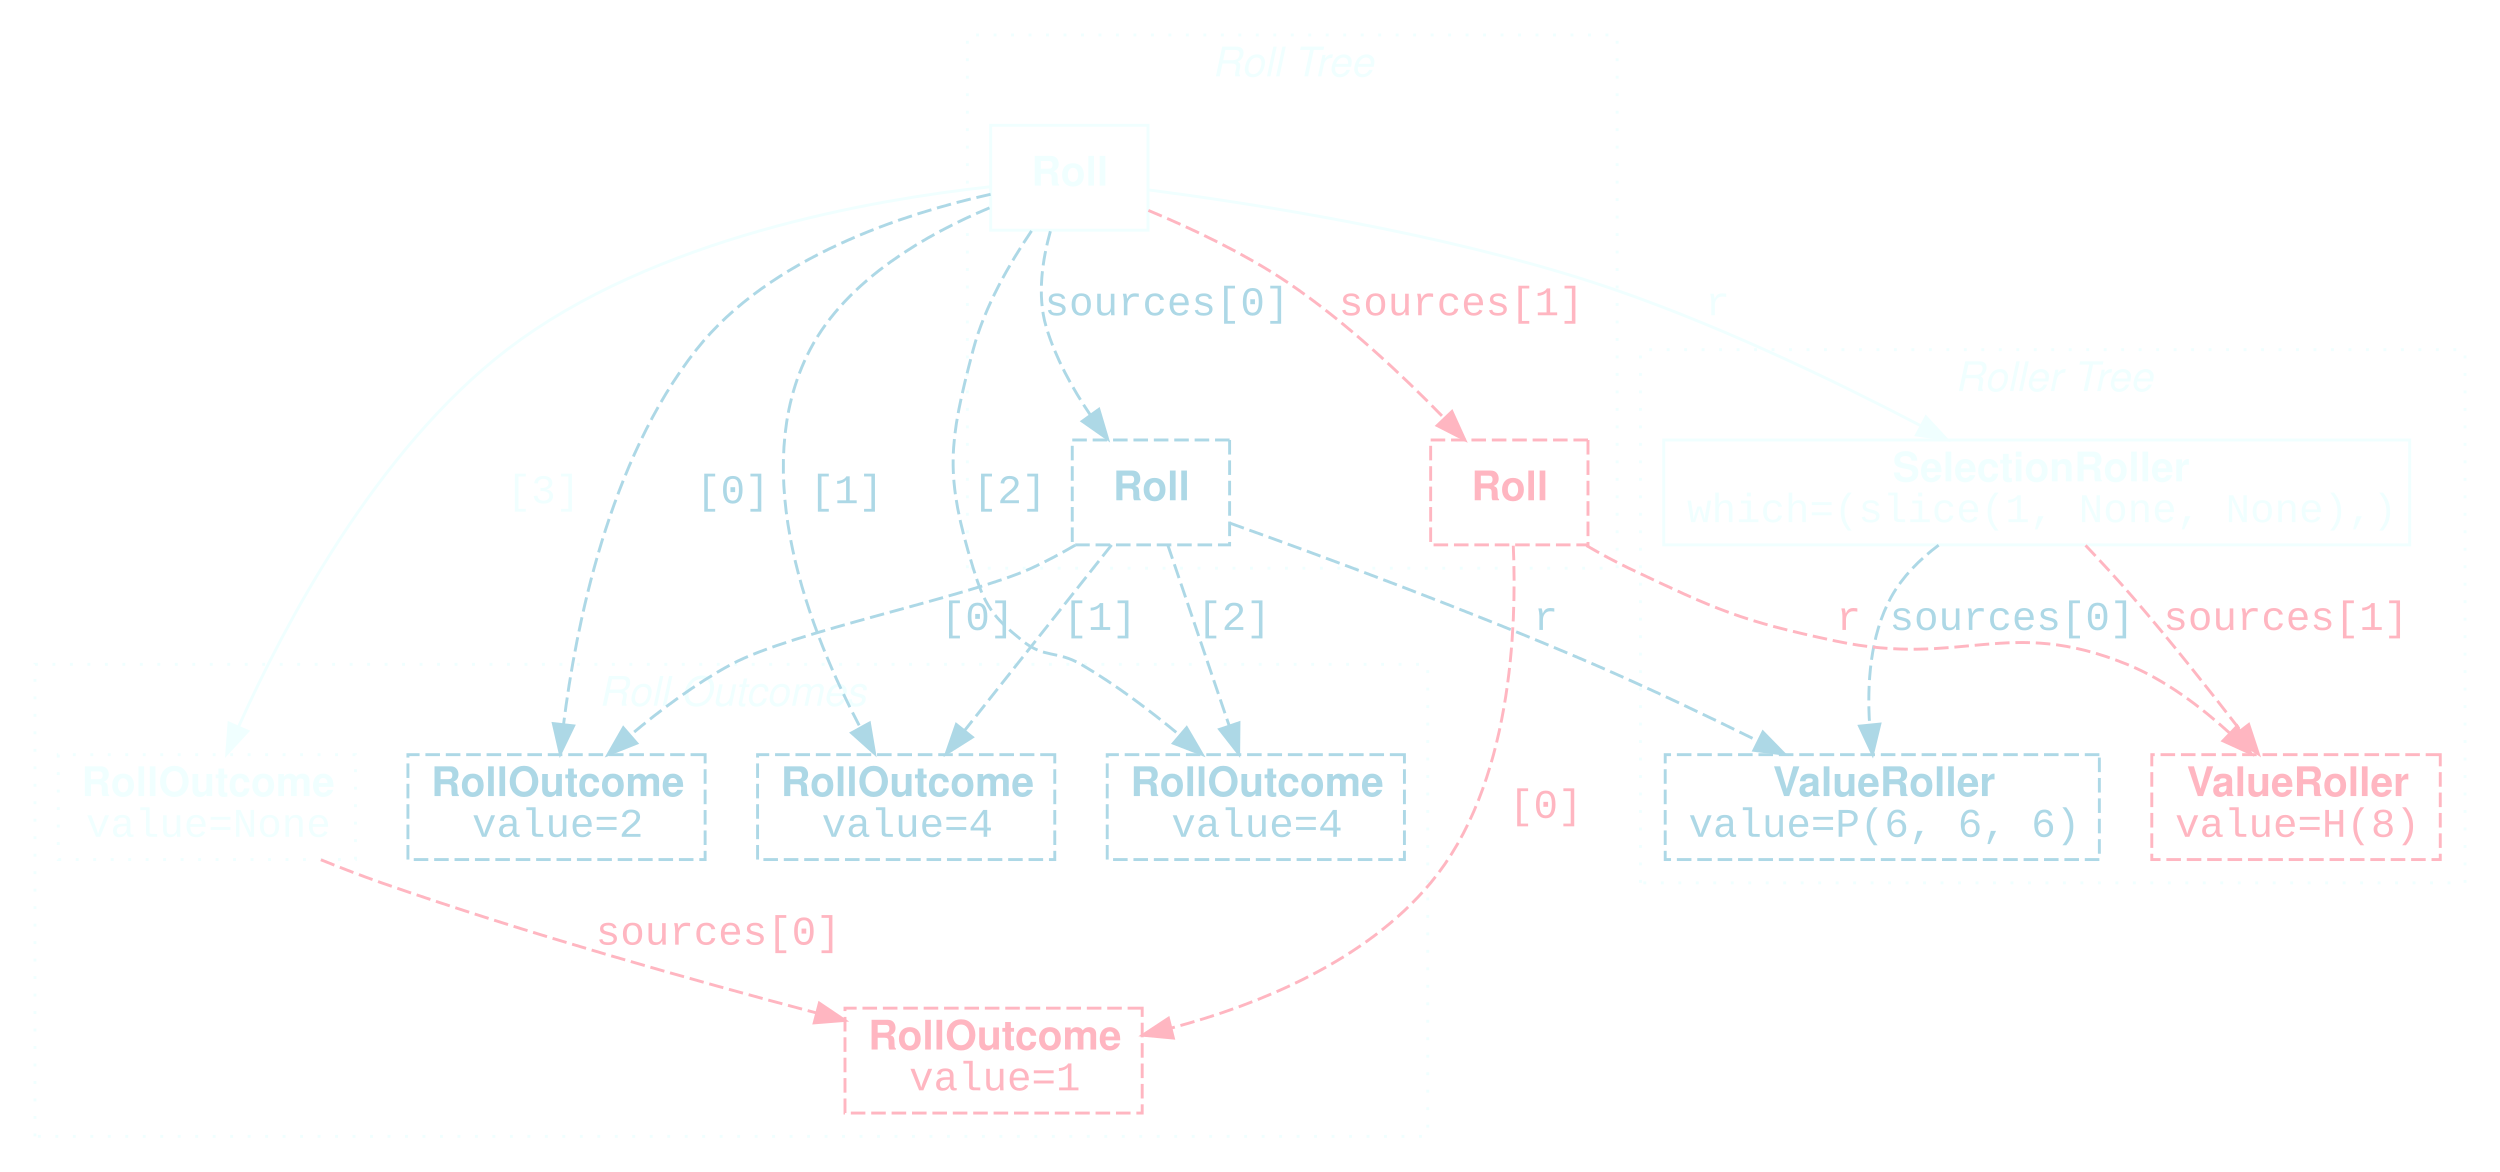
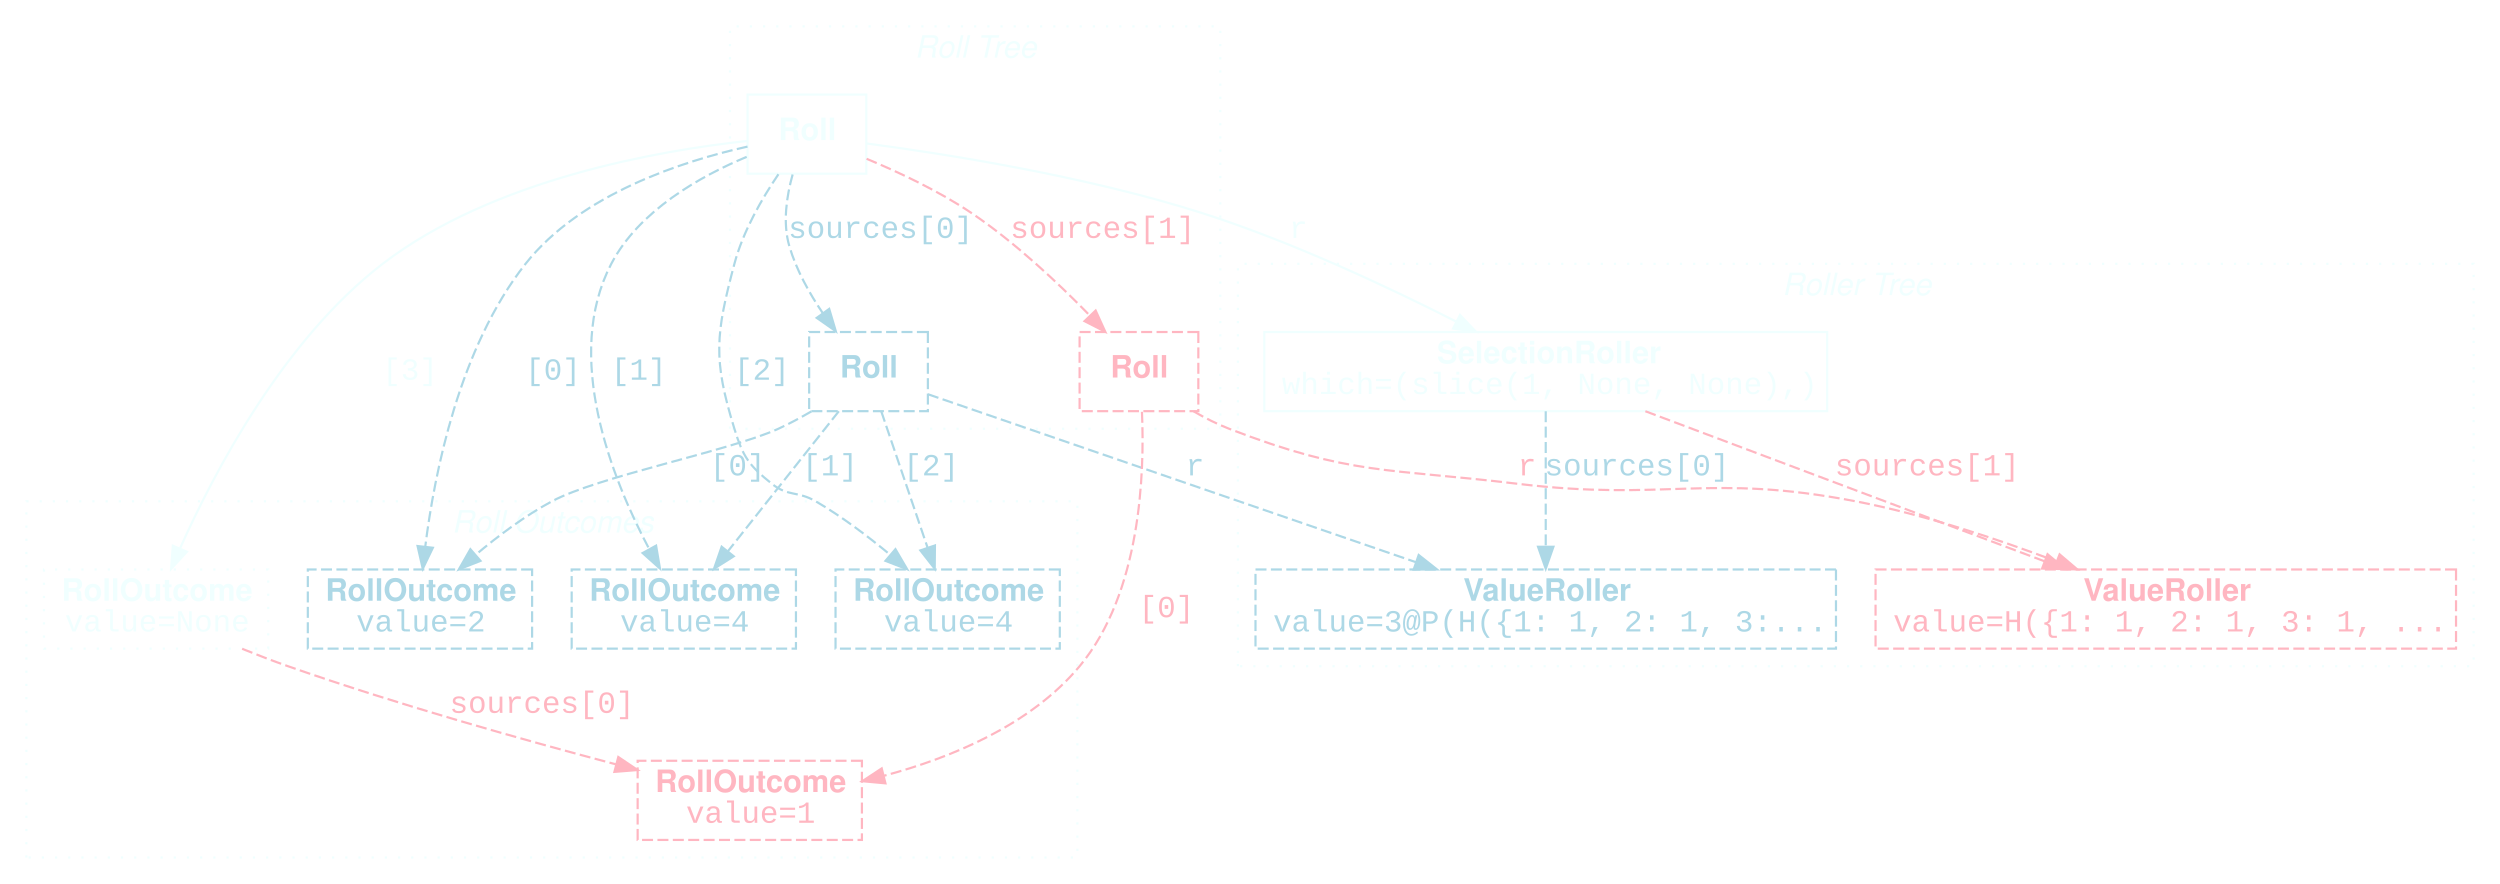
- <svg xmlns="http://www.w3.org/2000/svg" width="858pt" height="402pt" viewBox="0.00 0.00 858.00 402.00">
+ <svg xmlns="http://www.w3.org/2000/svg" width="1137pt" height="402pt" viewBox="0.00 0.00 1137.00 402.00">
  <g id="graph0" class="graph" transform="scale(1 1) rotate(0) translate(4 398)">
    <g id="clust1" class="cluster">
      <polygon fill="transparent" stroke="Azure" stroke-dasharray="1,5" points="328,-203 328,-386 551,-386 551,-203 328,-203" />
      <text text-anchor="start" x="412" y="-371.8" font-family="Helvetica,sans-Serif" font-style="italic" font-size="14.00" fill="Azure">Roll Tree</text>
    </g>
    <g id="clust2" class="cluster">
-       <polygon fill="transparent" stroke="Azure" stroke-dasharray="1,5" points="559,-95 559,-278 842,-278 842,-95 559,-95" />
-       <text text-anchor="start" x="667" y="-263.8" font-family="Helvetica,sans-Serif" font-style="italic" font-size="14.00" fill="Azure">Roller Tree</text>
+       <polygon fill="transparent" stroke="Azure" stroke-dasharray="1,5" points="559,-95 559,-278 1121,-278 1121,-95 559,-95" />
+       <text text-anchor="start" x="806.5" y="-263.8" font-family="Helvetica,sans-Serif" font-style="italic" font-size="14.00" fill="Azure">Roller Tree</text>
    </g>
    <g id="clust3" class="cluster">
      <polygon fill="transparent" stroke="Azure" stroke-dasharray="1,5" points="8,-8 8,-170 486,-170 486,-8 8,-8" />
      <text text-anchor="start" x="201.5" y="-155.8" font-family="Helvetica,sans-Serif" font-style="italic" font-size="14.00" fill="Azure">Roll Outcomes</text>
    </g>
    <g id="node1" class="node">
      <polygon fill="none" stroke="Azure" points="390,-355 336,-355 336,-319 390,-319 390,-355" />
      <text text-anchor="start" x="350" y="-334.3" font-family="Helvetica,sans-Serif" font-weight="bold" font-size="14.00" fill="Azure">Roll</text>
    </g>
    <g id="node2" class="node">
-       <polygon fill="none" stroke="Azure" points="823,-247 567,-247 567,-211 823,-211 823,-247" />
-       <text text-anchor="start" x="645.5" y="-232.8" font-family="Helvetica,sans-Serif" font-weight="bold" font-size="14.00" fill="Azure">SelectionRoller</text>
-       <text text-anchor="start" x="575" y="-218.8" font-family="Courier New" font-size="14.00" fill="Azure">which=(slice(1, None, None),)</text>
+       <polygon fill="none" stroke="Azure" points="827,-247 571,-247 571,-211 827,-211 827,-247" />
+       <text text-anchor="start" x="649.5" y="-232.8" font-family="Helvetica,sans-Serif" font-weight="bold" font-size="14.00" fill="Azure">SelectionRoller</text>
+       <text text-anchor="start" x="579" y="-218.8" font-family="Courier New" font-size="14.00" fill="Azure">which=(slice(1, None, None),)</text>
    </g>
    <g id="edge1" class="edge">
-       <path fill="none" stroke="Azure" d="M390.05,-332.84C425.73,-328.2 490.17,-318.19 543,-301 582.53,-288.14 625.23,-267.55 655.28,-251.84" />
-       <polygon fill="Azure" stroke="Azure" points="656.98,-254.91 664.18,-247.14 653.71,-248.72 656.98,-254.91" />
-       <text text-anchor="middle" x="585.5" y="-289.8" font-family="Courier New" font-size="14.00" fill="Azure">r</text>
+       <path fill="none" stroke="Azure" d="M390.03,-332.76C425.68,-328.04 490.09,-317.92 543,-301 583.45,-288.06 627.29,-267.48 658.17,-251.8" />
+       <polygon fill="Azure" stroke="Azure" points="660.01,-254.78 667.31,-247.1 656.82,-248.56 660.01,-254.78" />
+       <text text-anchor="middle" x="586.5" y="-289.8" font-family="Courier New" font-size="14.00" fill="Azure">r</text>
    </g>
    <g id="node3" class="node">
      <polygon fill="none" stroke="LightBlue" stroke-dasharray="5,2" points="238,-139 136,-139 136,-103 238,-103 238,-139" />
      <text text-anchor="start" x="144" y="-124.8" font-family="Helvetica,sans-Serif" font-weight="bold" font-size="14.00" fill="LightBlue">RollOutcome</text>
      <text text-anchor="start" x="158" y="-110.8" font-family="Courier New" font-size="14.00" fill="LightBlue">value=2</text>
    </g>
    <g id="edge2" class="edge">
      <path fill="none" stroke="LightBlue" stroke-dasharray="5,2" d="M335.97,-331.32C306.46,-324.74 260.09,-309.79 235,-278 204.9,-239.87 193.59,-182.84 189.4,-149.33" />
      <polygon fill="LightBlue" stroke="LightBlue" points="192.87,-148.88 188.27,-139.33 185.91,-149.66 192.87,-148.88" />
      <text text-anchor="middle" x="247.5" y="-225.3" font-family="Courier New" font-size="14.00" fill="LightBlue">[0]</text>
    </g>
    <g id="node4" class="node">
      <polygon fill="none" stroke="LightBlue" stroke-dasharray="5,2" points="358,-139 256,-139 256,-103 358,-103 358,-139" />
      <text text-anchor="start" x="264" y="-124.8" font-family="Helvetica,sans-Serif" font-weight="bold" font-size="14.00" fill="LightBlue">RollOutcome</text>
      <text text-anchor="start" x="278" y="-110.8" font-family="Courier New" font-size="14.00" fill="LightBlue">value=4</text>
    </g>
    <g id="edge3" class="edge">
      <path fill="none" stroke="LightBlue" stroke-dasharray="5,2" d="M335.59,-326.66C314.4,-317.8 286.63,-302.2 274,-278 252.08,-236.01 274.21,-180.46 291.29,-148.23" />
      <polygon fill="LightBlue" stroke="LightBlue" points="294.39,-149.85 296.15,-139.41 288.26,-146.48 294.39,-149.85" />
      <text text-anchor="middle" x="286.5" y="-225.3" font-family="Courier New" font-size="14.00" fill="LightBlue">[1]</text>
    </g>
    <g id="node5" class="node">
      <polygon fill="none" stroke="LightBlue" stroke-dasharray="5,2" points="478,-139 376,-139 376,-103 478,-103 478,-139" />
      <text text-anchor="start" x="384" y="-124.8" font-family="Helvetica,sans-Serif" font-weight="bold" font-size="14.00" fill="LightBlue">RollOutcome</text>
      <text text-anchor="start" x="398" y="-110.8" font-family="Courier New" font-size="14.00" fill="LightBlue">value=4</text>
    </g>
    <g id="edge4" class="edge">
      <path fill="none" stroke="LightBlue" stroke-dasharray="5,2" d="M350.03,-318.76C342.56,-307.74 333.91,-292.78 330,-278 321.47,-245.78 320.19,-234.86 330,-203 333.95,-190.16 336.53,-186.42 347,-178 354.46,-172 358.73,-174.82 367,-170 378.82,-163.11 390.8,-154.04 400.92,-145.63" />
      <polygon fill="LightBlue" stroke="LightBlue" points="403.25,-148.24 408.59,-139.09 398.71,-142.92 403.25,-148.24" />
      <text text-anchor="middle" x="342.5" y="-225.3" font-family="Courier New" font-size="14.00" fill="LightBlue">[2]</text>
    </g>
    <g id="node6" class="node">
      <polygon fill="none" stroke="Azure" stroke-dasharray="1,5" points="118,-139 16,-139 16,-103 118,-103 118,-139" />
      <text text-anchor="start" x="24" y="-124.8" font-family="Helvetica,sans-Serif" font-weight="bold" font-size="14.00" fill="Azure">RollOutcome</text>
      <text text-anchor="start" x="25.5" y="-110.8" font-family="Courier New" font-size="14.00" fill="Azure">value=None</text>
    </g>
    <g id="edge5" class="edge">
      <path fill="none" stroke="Azure" d="M335.95,-333.91C295.92,-329.58 220.24,-316.55 170,-278 125.01,-243.47 93.44,-183.39 77.94,-148.73" />
      <polygon fill="Azure" stroke="Azure" points="81.02,-147.04 73.82,-139.26 74.6,-149.83 81.02,-147.04" />
      <text text-anchor="middle" x="182.5" y="-225.3" font-family="Courier New" font-size="14.00" fill="Azure">[3]</text>
    </g>
    <g id="node7" class="node">
      <polygon fill="none" stroke="LightBlue" stroke-dasharray="5,2" points="418,-247 364,-247 364,-211 418,-211 418,-247" />
      <text text-anchor="start" x="378" y="-226.3" font-family="Helvetica,sans-Serif" font-weight="bold" font-size="14.00" fill="LightBlue">Roll</text>
    </g>
    <g id="edge12" class="edge">
      <path fill="none" stroke="LightBlue" stroke-dasharray="5,2" d="M356.49,-318.64C353.77,-308.91 351.88,-296.63 355,-286 358.16,-275.24 364.09,-264.6 370.24,-255.52" />
      <polygon fill="LightBlue" stroke="LightBlue" points="373.12,-257.51 376.13,-247.35 367.44,-253.43 373.12,-257.51" />
      <text text-anchor="middle" x="396.5" y="-289.8" font-family="Courier New" font-size="14.00" fill="LightBlue">sources[0]</text>
    </g>
    <g id="node9" class="node">
      <polygon fill="none" stroke="LightPink" stroke-dasharray="5,2" points="541,-247 487,-247 487,-211 541,-211 541,-247" />
      <text text-anchor="start" x="501" y="-226.3" font-family="Helvetica,sans-Serif" font-weight="bold" font-size="14.00" fill="LightPink">Roll</text>
    </g>
    <g id="edge13" class="edge">
      <path fill="none" stroke="LightPink" stroke-dasharray="5,2" d="M390.13,-325.78C404.89,-319.63 423.12,-311.05 438,-301 457.75,-287.66 477.34,-269.2 491.68,-254.45" />
      <polygon fill="LightPink" stroke="LightPink" points="494.3,-256.77 498.68,-247.12 489.24,-251.94 494.3,-256.77" />
      <text text-anchor="middle" x="497.5" y="-289.8" font-family="Courier New" font-size="14.00" fill="LightPink">sources[1]</text>
    </g>
    <g id="node8" class="node">
-       <polygon fill="none" stroke="LightBlue" stroke-dasharray="5,2" points="716.5,-139 567.5,-139 567.5,-103 716.5,-103 716.5,-139" />
-       <text text-anchor="start" x="604.5" y="-124.8" font-family="Helvetica,sans-Serif" font-weight="bold" font-size="14.00" fill="LightBlue">ValueRoller</text>
-       <text text-anchor="start" x="575.5" y="-110.8" font-family="Courier New" font-size="14.00" fill="LightBlue">value=P(6, 6, 6)</text>
+       <polygon fill="none" stroke="LightBlue" stroke-dasharray="5,2" points="831,-139 567,-139 567,-103 831,-103 831,-139" />
+       <text text-anchor="start" x="661.5" y="-124.8" font-family="Helvetica,sans-Serif" font-weight="bold" font-size="14.00" fill="LightBlue">ValueRoller</text>
+       <text text-anchor="start" x="575" y="-110.8" font-family="Courier New" font-size="14.00" fill="LightBlue">value=3@P(H({1: 1, 2: 1, 3:...</text>
    </g>
    <g id="edge14" class="edge">
-       <path fill="none" stroke="LightBlue" stroke-dasharray="5,2" d="M661.34,-210.9C654.85,-206.02 648.87,-200.06 645,-193 637.77,-179.81 636.75,-163.08 637.66,-149.17" />
-       <polygon fill="LightBlue" stroke="LightBlue" points="641.15,-149.49 638.66,-139.19 634.18,-148.79 641.15,-149.49" />
-       <text text-anchor="middle" x="686.5" y="-181.8" font-family="Courier New" font-size="14.00" fill="LightBlue">sources[0]</text>
+       <path fill="none" stroke="LightBlue" stroke-dasharray="5,2" d="M699,-210.97C699,-194.38 699,-168.88 699,-149.43" />
+       <polygon fill="LightBlue" stroke="LightBlue" points="702.5,-149.34 699,-139.34 695.5,-149.34 702.5,-149.34" />
+       <text text-anchor="middle" x="740.5" y="-181.8" font-family="Courier New" font-size="14.00" fill="LightBlue">sources[0]</text>
    </g>
    <g id="node10" class="node">
-       <polygon fill="none" stroke="LightPink" stroke-dasharray="5,2" points="833.5,-139 734.5,-139 734.5,-103 833.5,-103 833.5,-139" />
-       <text text-anchor="start" x="746.5" y="-124.8" font-family="Helvetica,sans-Serif" font-weight="bold" font-size="14.00" fill="LightPink">ValueRoller</text>
-       <text text-anchor="start" x="742.5" y="-110.8" font-family="Courier New" font-size="14.00" fill="LightPink">value=H(8)</text>
+       <polygon fill="none" stroke="LightPink" stroke-dasharray="5,2" points="1113,-139 849,-139 849,-103 1113,-103 1113,-139" />
+       <text text-anchor="start" x="943.5" y="-124.8" font-family="Helvetica,sans-Serif" font-weight="bold" font-size="14.00" fill="LightPink">ValueRoller</text>
+       <text text-anchor="start" x="857" y="-110.8" font-family="Courier New" font-size="14.00" fill="LightPink">value=H({1: 1, 2: 1, 3: 1, ...</text>
    </g>
    <g id="edge15" class="edge">
-       <path fill="none" stroke="LightPink" stroke-dasharray="5,2" d="M711.76,-210.83C717.06,-205.24 722.87,-198.94 728,-193 740.74,-178.24 754.3,-161.08 764.89,-147.34" />
-       <polygon fill="LightPink" stroke="LightPink" points="767.76,-149.34 771.06,-139.27 762.2,-145.08 767.76,-149.34" />
-       <text text-anchor="middle" x="780.5" y="-181.8" font-family="Courier New" font-size="14.00" fill="LightPink">sources[1]</text>
+       <path fill="none" stroke="LightPink" stroke-dasharray="5,2" d="M744.31,-210.97C793.7,-192.4 872.76,-162.69 925.76,-142.76" />
+       <polygon fill="LightPink" stroke="LightPink" points="927.21,-145.96 935.34,-139.16 924.74,-139.41 927.21,-145.96" />
+       <text text-anchor="middle" x="872.5" y="-181.8" font-family="Courier New" font-size="14.00" fill="LightPink">sources[1]</text>
    </g>
    <g id="node11" class="node">
      <polygon fill="none" stroke="LightPink" stroke-dasharray="5,2" points="388,-52 286,-52 286,-16 388,-16 388,-52" />
      <text text-anchor="start" x="294" y="-37.8" font-family="Helvetica,sans-Serif" font-weight="bold" font-size="14.00" fill="LightPink">RollOutcome</text>
      <text text-anchor="start" x="308" y="-23.8" font-family="Courier New" font-size="14.00" fill="LightPink">value=1</text>
    </g>
    <g id="edge16" class="edge">
      <path fill="none" stroke="LightPink" stroke-dasharray="5,2" d="M106.12,-102.93C113.02,-100.14 120.18,-97.38 127,-95 176.54,-77.67 233.89,-61.54 276.13,-50.38" />
      <polygon fill="LightPink" stroke="LightPink" points="277.2,-53.72 285.99,-47.79 275.43,-46.95 277.2,-53.72" />
      <text text-anchor="middle" x="242.5" y="-73.8" font-family="Courier New" font-size="14.00" fill="LightPink">sources[0]</text>
    </g>
    <g id="edge7" class="edge">
      <path fill="none" stroke="LightBlue" stroke-dasharray="5,2" d="M365.04,-210.91C360.15,-208.06 355,-205.29 350,-203 328.14,-193.01 268.18,-181.36 247,-170 234.76,-163.43 222.54,-154.26 212.36,-145.7" />
      <polygon fill="LightBlue" stroke="LightBlue" points="214.52,-142.93 204.67,-139.02 209.93,-148.22 214.52,-142.93" />
      <text text-anchor="middle" x="331.5" y="-181.8" font-family="Courier New" font-size="14.00" fill="LightBlue">[0]</text>
    </g>
    <g id="edge8" class="edge">
      <path fill="none" stroke="LightBlue" stroke-dasharray="5,2" d="M377.5,-210.97C363.87,-193.76 342.65,-166.98 327.05,-147.29" />
      <polygon fill="LightBlue" stroke="LightBlue" points="329.7,-145 320.74,-139.34 324.21,-149.35 329.7,-145" />
      <text text-anchor="middle" x="373.5" y="-181.8" font-family="Courier New" font-size="14.00" fill="LightBlue">[1]</text>
    </g>
    <g id="edge9" class="edge">
      <path fill="none" stroke="LightBlue" stroke-dasharray="5,2" d="M396.78,-210.97C402.47,-194.22 411.24,-168.41 417.87,-148.89" />
      <polygon fill="LightBlue" stroke="LightBlue" points="421.21,-149.93 421.11,-139.34 414.58,-147.68 421.21,-149.93" />
      <text text-anchor="middle" x="419.5" y="-181.8" font-family="Courier New" font-size="14.00" fill="LightBlue">[2]</text>
    </g>
    <g id="edge6" class="edge">
-       <path fill="none" stroke="LightBlue" stroke-dasharray="5,2" d="M418.19,-218.43C448.83,-207.47 499.96,-188.6 543,-170 561.64,-161.94 581.87,-152.3 599.16,-143.78" />
-       <polygon fill="LightBlue" stroke="LightBlue" points="601.03,-146.76 608.43,-139.18 597.92,-140.49 601.03,-146.76" />
-       <text text-anchor="middle" x="526.5" y="-181.8" font-family="Courier New" font-size="14.00" fill="LightBlue">r</text>
+       <path fill="none" stroke="LightBlue" stroke-dasharray="5,2" d="M418.06,-218.69C467.45,-201.69 573.25,-165.28 639.99,-142.31" />
+       <polygon fill="LightBlue" stroke="LightBlue" points="641.22,-145.59 649.54,-139.02 638.94,-138.97 641.22,-145.59" />
+       <text text-anchor="middle" x="539.5" y="-181.8" font-family="Courier New" font-size="14.00" fill="LightBlue">r</text>
    </g>
    <g id="edge10" class="edge">
-       <path fill="none" stroke="LightPink" stroke-dasharray="5,2" d="M540.46,-210.77C545.21,-207.99 550.18,-205.29 555,-203 585.22,-188.66 593.27,-184.95 626,-178 669.61,-168.74 684.69,-186.77 726,-170 739,-164.72 751.29,-155.44 761.18,-146.43" />
-       <polygon fill="LightPink" stroke="LightPink" points="763.78,-148.79 768.57,-139.35 758.93,-143.74 763.78,-148.79" />
-       <text text-anchor="middle" x="630.5" y="-181.8" font-family="Courier New" font-size="14.00" fill="LightPink">r</text>
+       <path fill="none" stroke="LightPink" stroke-dasharray="5,2" d="M538.86,-210.91C544.02,-207.92 549.55,-205.1 555,-203 610.3,-181.67 627.15,-185.11 686,-178 754.04,-169.78 772.7,-182.94 840,-170 871.1,-164.02 904.71,-152.78 931.31,-142.67" />
+       <polygon fill="LightPink" stroke="LightPink" points="932.71,-145.89 940.78,-139.02 930.19,-139.36 932.71,-145.89" />
+       <text text-anchor="middle" x="690.5" y="-181.8" font-family="Courier New" font-size="14.00" fill="LightPink">r</text>
    </g>
    <g id="edge11" class="edge">
      <path fill="none" stroke="LightPink" stroke-dasharray="5,2" d="M515.36,-210.71C516.59,-183.02 514.92,-128.47 487,-95 464.79,-68.38 429.05,-53.47 398.03,-45.18" />
      <polygon fill="LightPink" stroke="LightPink" points="398.7,-41.74 388.15,-42.71 397,-48.53 398.7,-41.74" />
      <text text-anchor="middle" x="526.5" y="-117.3" font-family="Courier New" font-size="14.00" fill="LightPink">[0]</text>
    </g>
  </g>
</svg>
